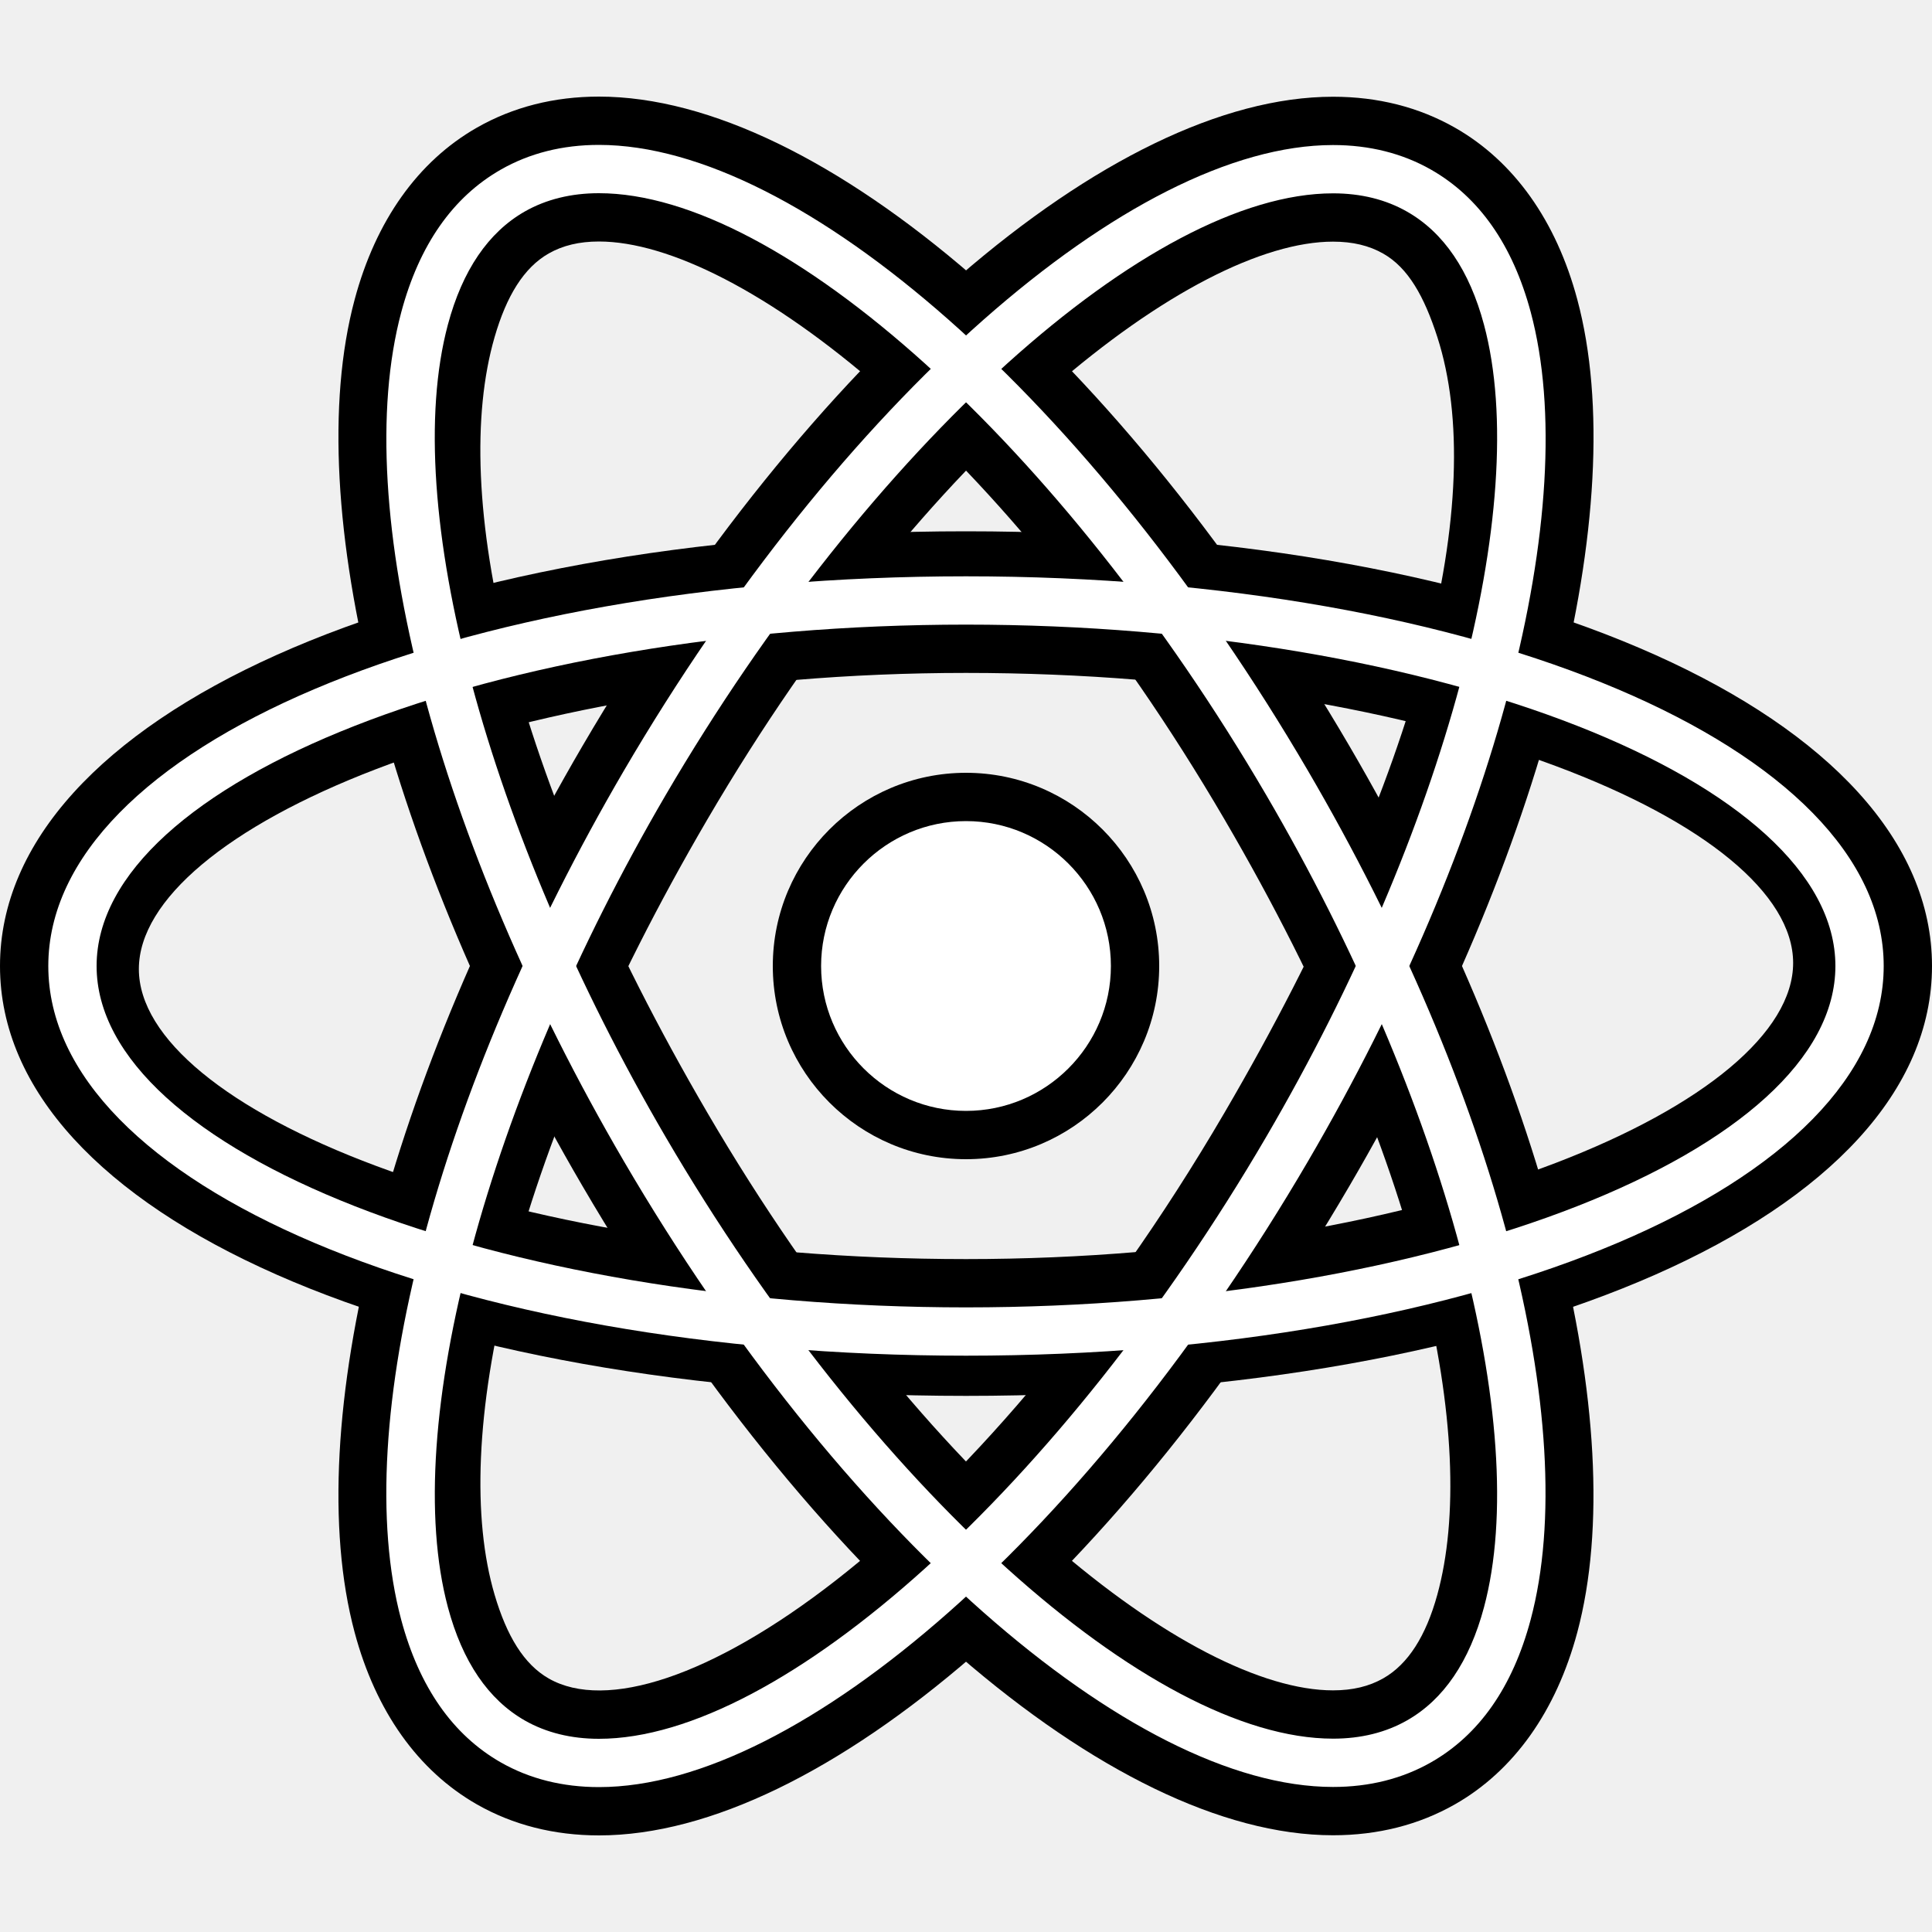
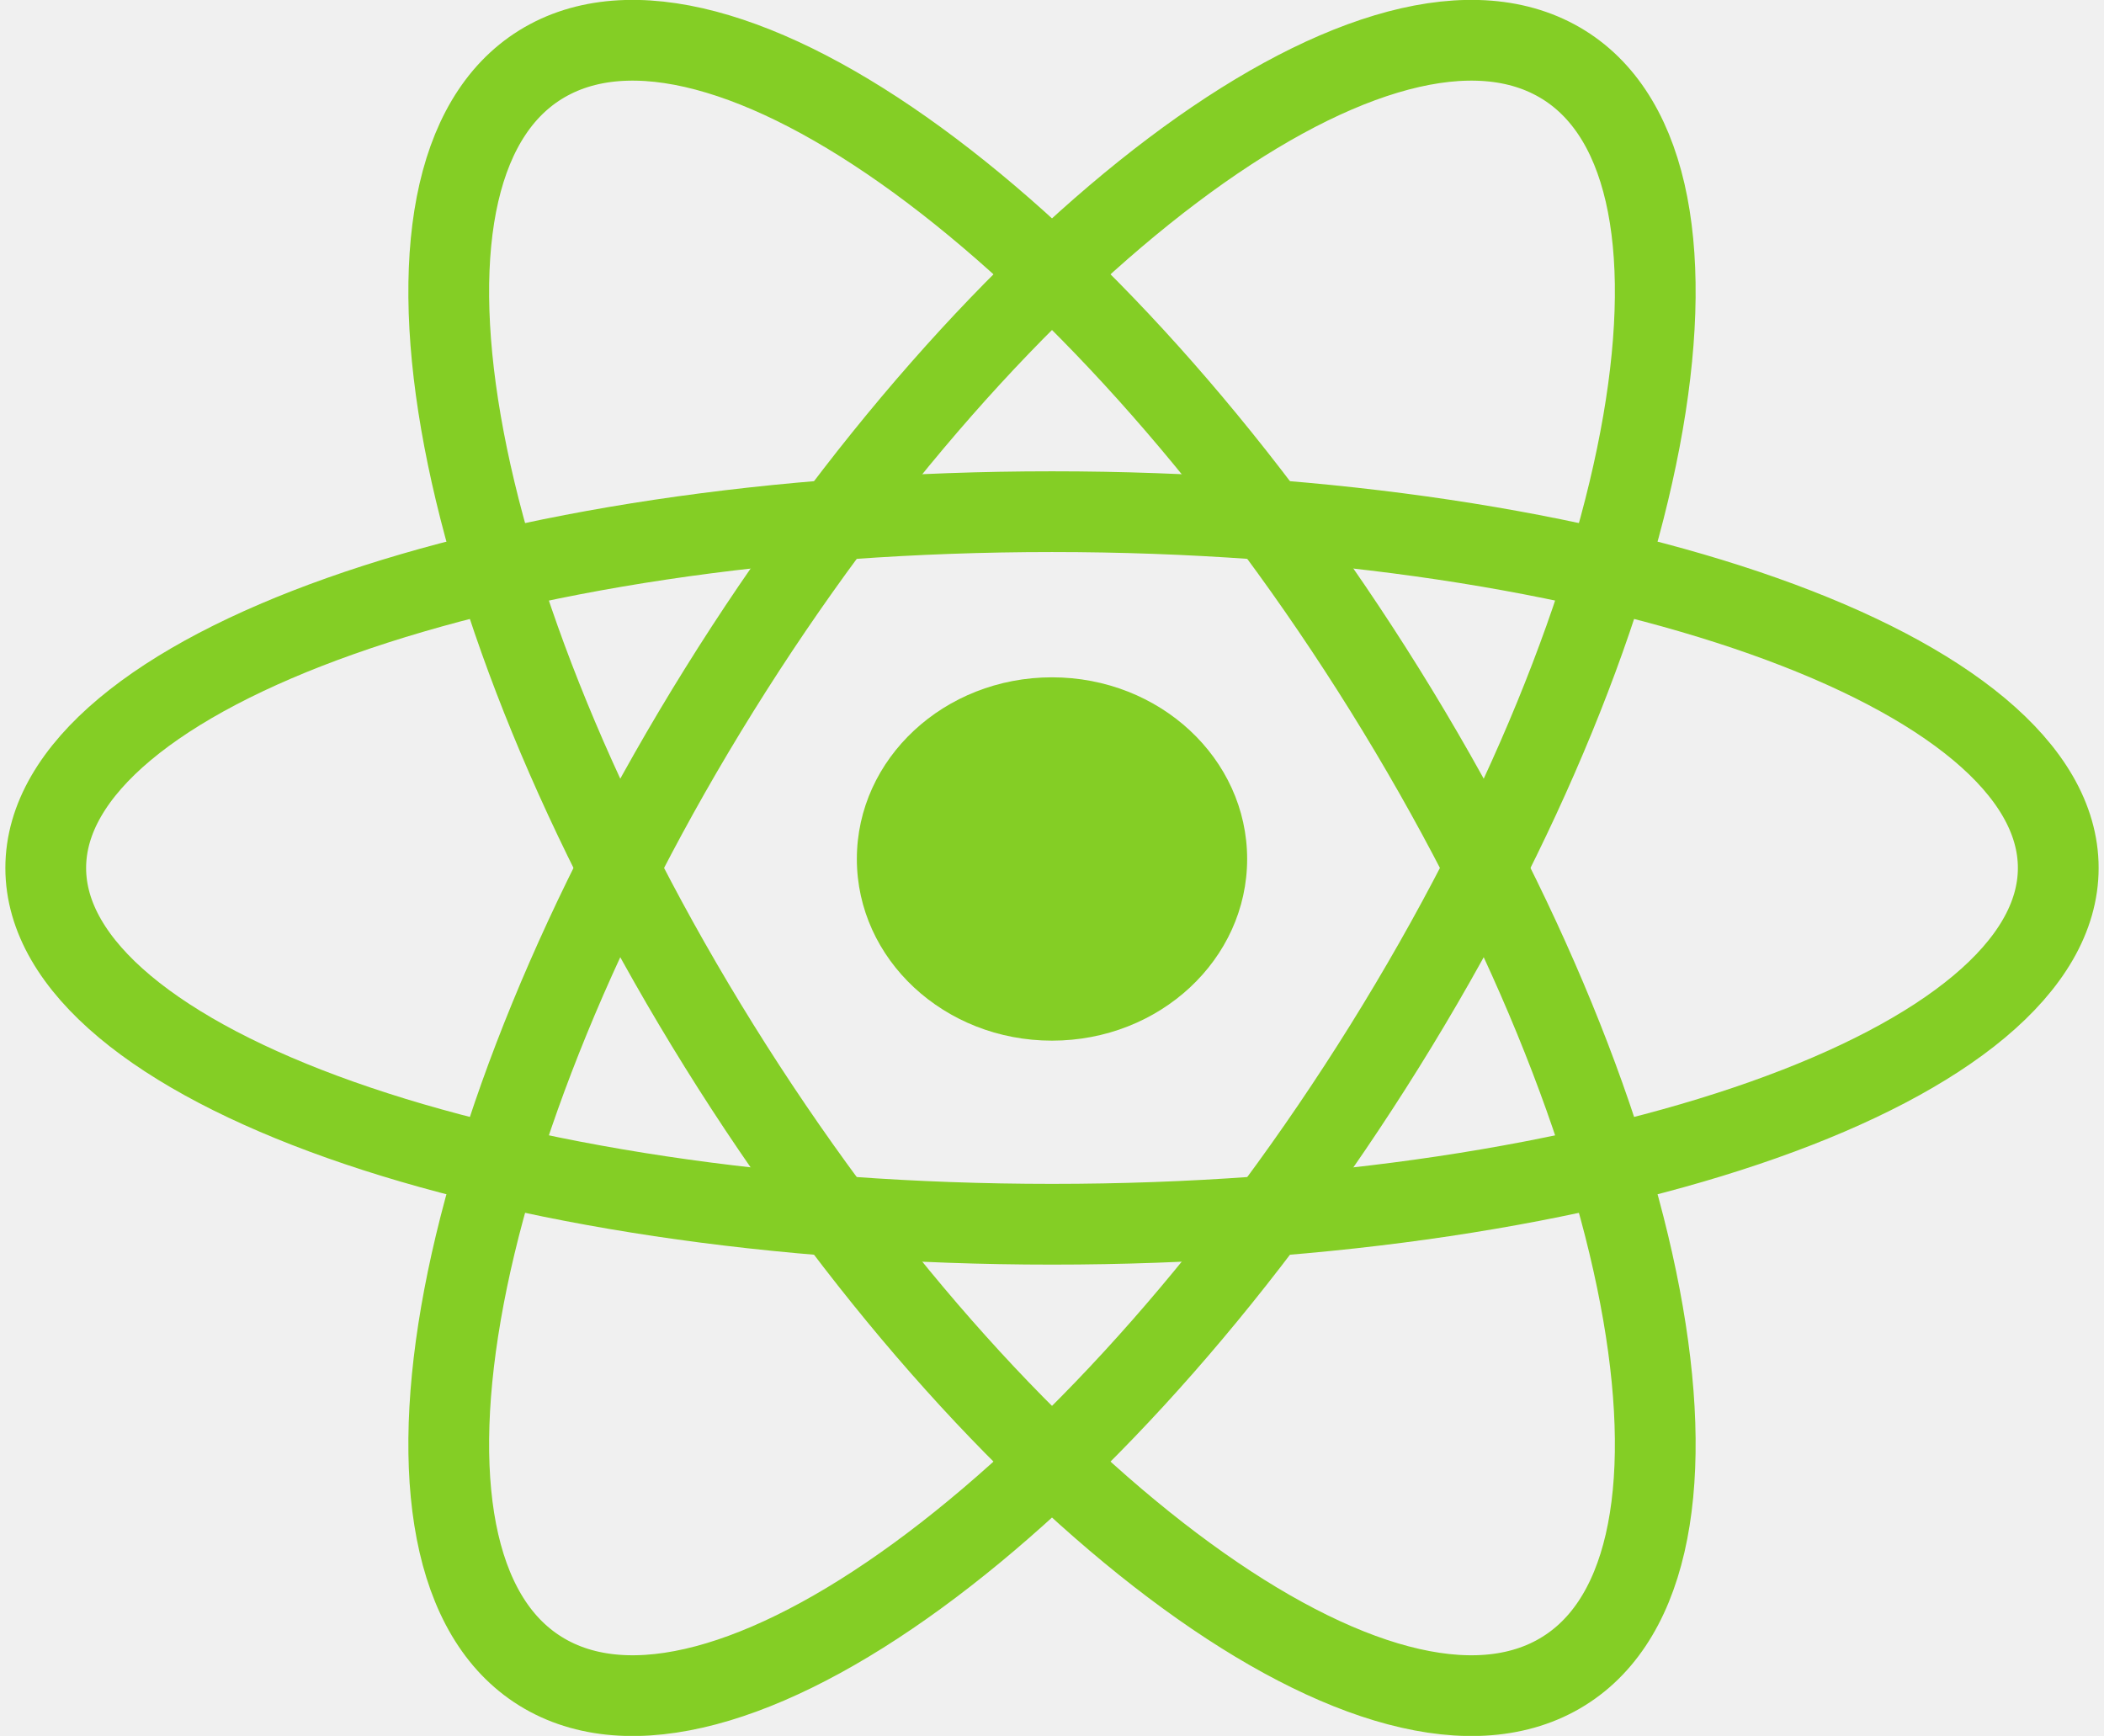
- <svg xmlns="http://www.w3.org/2000/svg" viewBox="0 0 480 480" width="480px" height="480px">
-   <g id="surface1109802">
-     <path style=" stroke:none;fill-rule:nonzero;fill:rgb(0%,0%,0%);fill-opacity:1;" d="M 240 346.801 C 103.176 346.801 0 302.039 0 240 C 0 177.961 103.176 132 240 132 C 376.824 132 480 177.961 480 240 C 480 302.039 376.824 346.801 240 346.801 Z M 240 167.184 C 123.254 167.184 34.5 206.375 34.5 240.758 C 34.5 275.137 123.254 312.816 240 312.816 C 356.746 312.816 445.5 273.625 445.5 239.242 C 445.5 204.863 356.746 167.184 240 167.184 Z M 240 167.184 " />
-     <path style=" stroke:none;fill-rule:nonzero;fill:rgb(0%,0%,0%);fill-opacity:1;" d="M 148.824 456 C 148.812 456 148.824 456 148.824 456 C 137.652 456 127.453 453.406 118.488 448.297 C 103.848 439.934 93.348 425.16 88.105 405.551 C 74.352 354.168 96.539 267.77 144.66 185.426 C 201.121 88.883 276.086 24.035 331.188 24.035 C 342.348 24.035 352.547 26.629 361.512 31.738 C 376.129 40.078 386.641 54.84 391.883 74.438 C 405.648 125.82 383.449 212.23 335.305 294.574 C 278.891 391.129 203.941 456 148.824 456 Z M 331.188 60.035 C 296.531 60.035 230.281 110.352 175.738 203.594 C 126.266 288.266 111.758 358.5 122.891 396.238 C 125.902 406.43 130.152 413.496 136.344 417.023 C 164.676 433.199 242.051 382.824 304.234 276.422 C 353.734 191.734 369.758 123 357.109 83.762 C 353.855 73.668 349.859 66.539 343.68 63.023 C 340.164 61.008 336.07 60.035 331.188 60.035 Z M 331.188 60.035 " />
-     <path style=" stroke:none;fill-rule:nonzero;fill:rgb(0%,0%,0%);fill-opacity:1;" d="M 331.188 455.965 C 276.023 455.953 201.07 391.105 144.66 294.574 C 96.539 212.23 74.352 125.82 88.105 74.449 C 93.348 54.84 103.848 40.066 118.477 31.715 C 127.453 26.594 137.652 24 148.801 24 C 203.941 24 278.879 88.871 335.305 185.426 C 383.438 267.758 405.625 354.168 391.871 405.562 C 386.617 425.16 376.117 439.922 361.512 448.262 C 352.547 453.371 342.336 455.965 331.188 455.965 Z M 148.801 60 C 143.914 60 139.836 60.984 136.32 62.977 C 130.141 66.504 125.832 73.547 122.879 83.762 C 111.742 122.258 126.254 191.746 175.727 276.422 C 230.219 369.648 296.484 419.965 331.176 419.965 C 336.07 419.965 340.152 418.98 343.668 416.977 C 349.836 413.473 354.266 406.465 357.086 396.238 C 367.488 358.488 353.711 288.238 304.223 203.578 C 249.73 110.328 183.48 60 148.801 60 Z M 148.801 60 " />
-     <path style=" stroke:none;fill-rule:nonzero;fill:rgb(100%,100%,100%);fill-opacity:1;" d="M 282 240 C 282 263.219 263.219 282 240 282 C 216.781 282 198 263.219 198 240 C 198 216.781 216.781 198 240 198 C 263.219 198 282 216.781 282 240 Z M 282 240 " />
-     <path style=" stroke:none;fill-rule:nonzero;fill:rgb(0%,0%,0%);fill-opacity:1;" d="M 240 288 C 213.527 288 192 266.473 192 240 C 192 213.527 213.527 192 240 192 C 266.473 192 288 213.527 288 240 C 288 266.473 266.473 288 240 288 Z M 240 204 C 220.152 204 204 220.152 204 240 C 204 259.848 220.152 276 240 276 C 259.848 276 276 259.848 276 240 C 276 220.152 259.848 204 240 204 Z M 240 204 " />
-     <path style=" stroke:none;fill-rule:nonzero;fill:rgb(100%,100%,100%);fill-opacity:1;" d="M 240 336.816 C 112.152 336.816 12 294.289 12 240 C 12 185.711 112.152 143.184 240 143.184 C 367.848 143.184 468 185.711 468 240 C 468 294.289 367.848 336.816 240 336.816 Z M 240 155.184 C 122.914 155.184 24 194.027 24 240 C 24 285.973 122.914 324.816 240 324.816 C 357.086 324.816 456 285.984 456 240 C 456 194.016 357.086 155.184 240 155.184 Z M 240 155.184 " />
-     <path style=" stroke:none;fill-rule:nonzero;fill:rgb(100%,100%,100%);fill-opacity:1;" d="M 148.824 444 C 148.812 444 148.824 444 148.824 444 C 139.766 444 131.566 441.938 124.43 437.867 C 112.477 431.039 104.16 419.125 99.684 402.445 C 86.711 354 108.434 271.188 155.004 191.473 C 208.547 99.961 280.992 36.035 331.188 36.035 C 340.234 36.035 348.445 38.102 355.57 42.168 C 367.512 48.984 375.828 60.887 380.305 77.543 C 393.277 125.988 371.555 208.801 324.961 288.527 C 271.453 380.062 199.031 444 148.824 444 Z M 331.188 48.035 C 285.781 48.035 216.047 110.902 165.383 197.531 C 121.043 273.434 99.301 354.527 111.289 399.348 C 114.898 412.824 121.32 422.27 130.391 427.453 C 135.684 430.465 141.875 432 148.812 432 C 194.23 432 263.953 369.121 314.578 282.469 C 358.945 206.555 380.699 125.449 368.688 80.652 C 365.09 67.199 358.668 57.758 349.609 52.598 C 344.316 49.57 338.125 48.035 331.188 48.035 Z M 331.188 48.035 " />
-     <path style=" stroke:none;fill-rule:nonzero;fill:rgb(100%,100%,100%);fill-opacity:1;" d="M 331.188 443.965 C 280.945 443.953 208.5 380.039 155.016 288.527 C 108.434 208.812 86.723 126 99.695 77.555 C 104.16 60.875 112.477 48.961 124.441 42.133 C 131.566 38.062 139.766 36 148.801 36 C 199.02 36 271.453 99.938 324.949 191.473 C 371.543 271.176 393.254 353.988 380.27 402.457 C 375.816 419.125 367.5 431.027 355.559 437.832 C 348.434 441.898 340.234 443.965 331.188 443.965 Z M 148.801 48 C 141.875 48 135.672 49.535 130.379 52.547 C 121.309 57.73 114.887 67.176 111.277 80.652 C 99.289 125.461 121.031 206.566 165.371 282.469 C 216 369.086 285.742 431.953 331.188 431.965 C 338.125 431.965 344.328 430.43 349.621 427.402 C 358.668 422.242 365.09 412.801 368.688 399.348 C 380.688 354.527 358.945 273.422 314.594 197.531 C 263.953 110.891 194.242 48 148.801 48 Z M 148.801 48 " />
+ <svg xmlns="http://www.w3.org/2000/svg" width="469" height="387" viewBox="0 0 469 387" fill="none">
+   <g clip-path="url(#clip0_2_2)">
+     <path d="M234.5 232C258.524 232 278 213.868 278 191.5C278 169.132 258.524 151 234.5 151C210.476 151 191 169.132 191 191.5C191 213.868 210.476 232 234.5 232Z" fill="#84CE25" />
+     <path d="M234.5 272.929C358.38 272.929 458.804 237.368 458.804 193.5C458.804 149.632 358.38 114.071 234.5 114.071C110.62 114.071 10.196 149.632 10.196 193.5C10.196 237.368 110.62 272.929 234.5 272.929Z" stroke="#84CE25" stroke-width="18" />
+     <path d="M160.331 233.215C222.27 332.713 305.69 395.592 346.652 373.659C387.615 351.725 370.609 253.284 308.669 153.785C246.729 54.286 163.31 -8.592 122.348 13.341C81.385 35.275 98.391 133.716 160.331 233.215Z" stroke="#84CE25" stroke-width="18" />
+     <path d="M160.331 153.785C98.391 253.284 81.385 351.725 122.348 373.658C163.31 395.592 246.73 332.713 308.669 233.215C370.609 133.716 387.615 35.275 346.652 13.341C305.69 -8.592 222.271 54.286 160.331 153.785Z" stroke="#84CE25" stroke-width="18" />
  </g>
+   <defs>
+     <clipPath id="clip0_2_2">
+       <rect width="469" height="387" fill="white" />
+     </clipPath>
+   </defs>
</svg>
